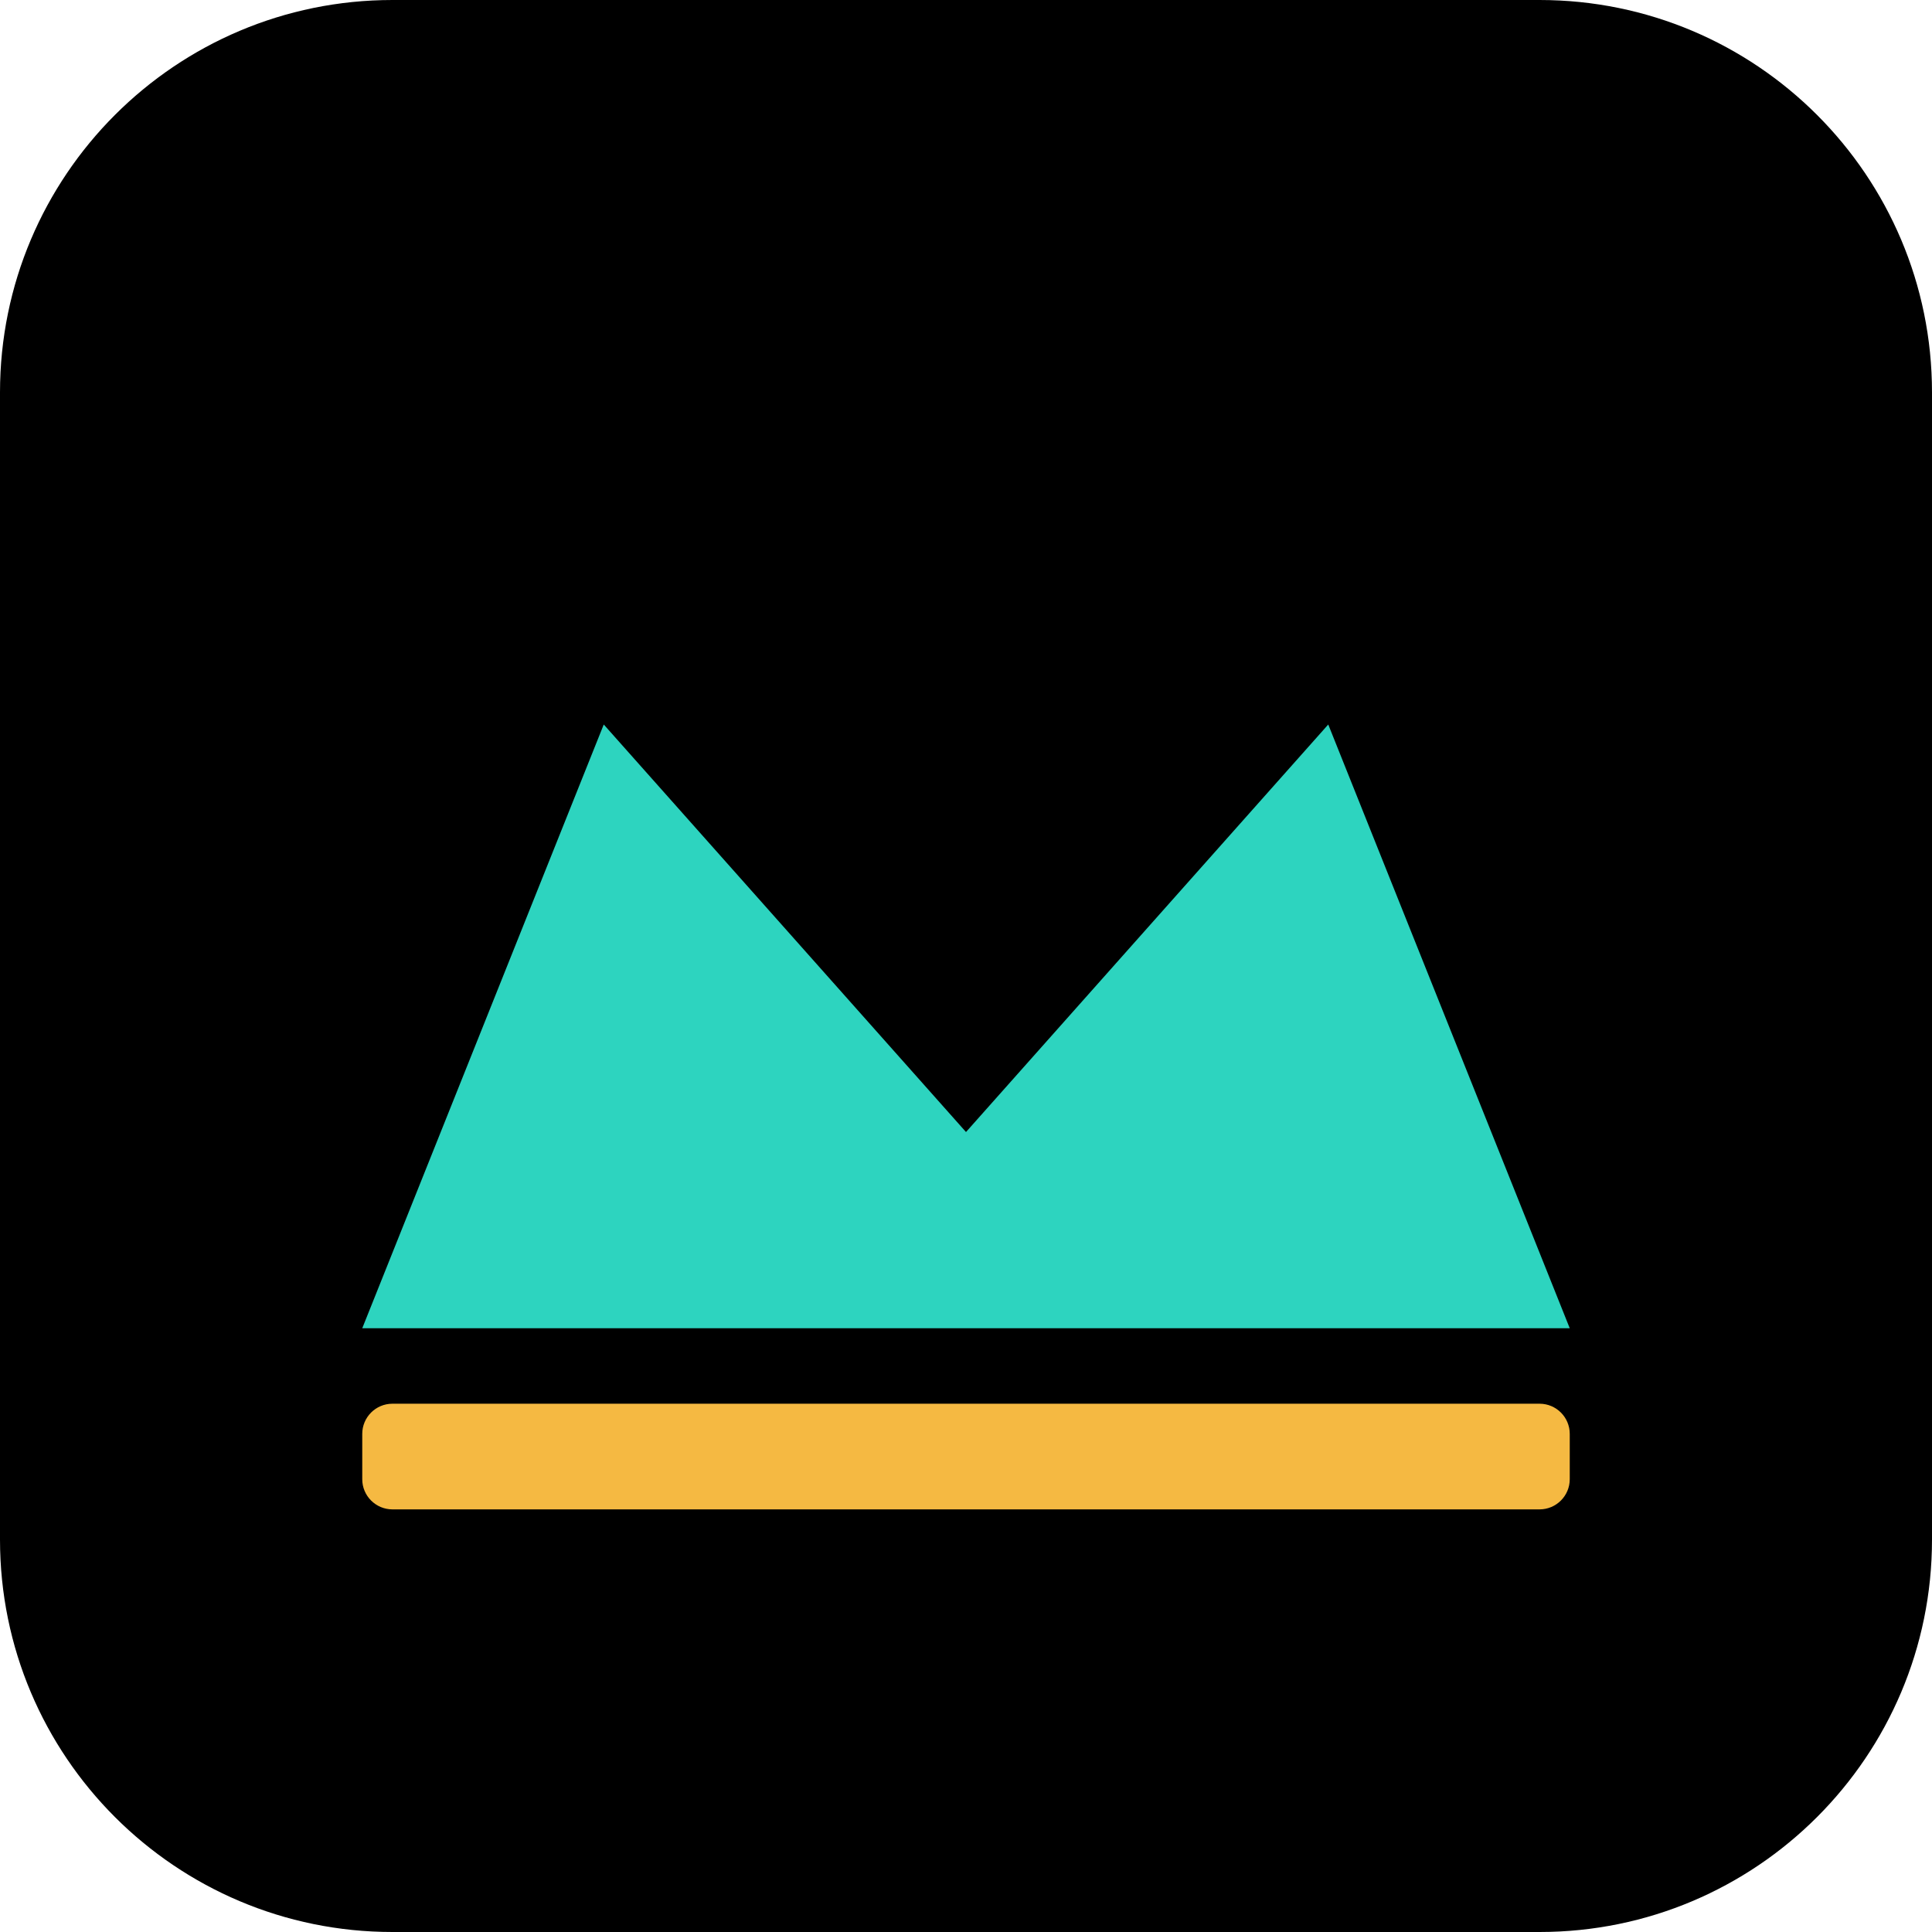
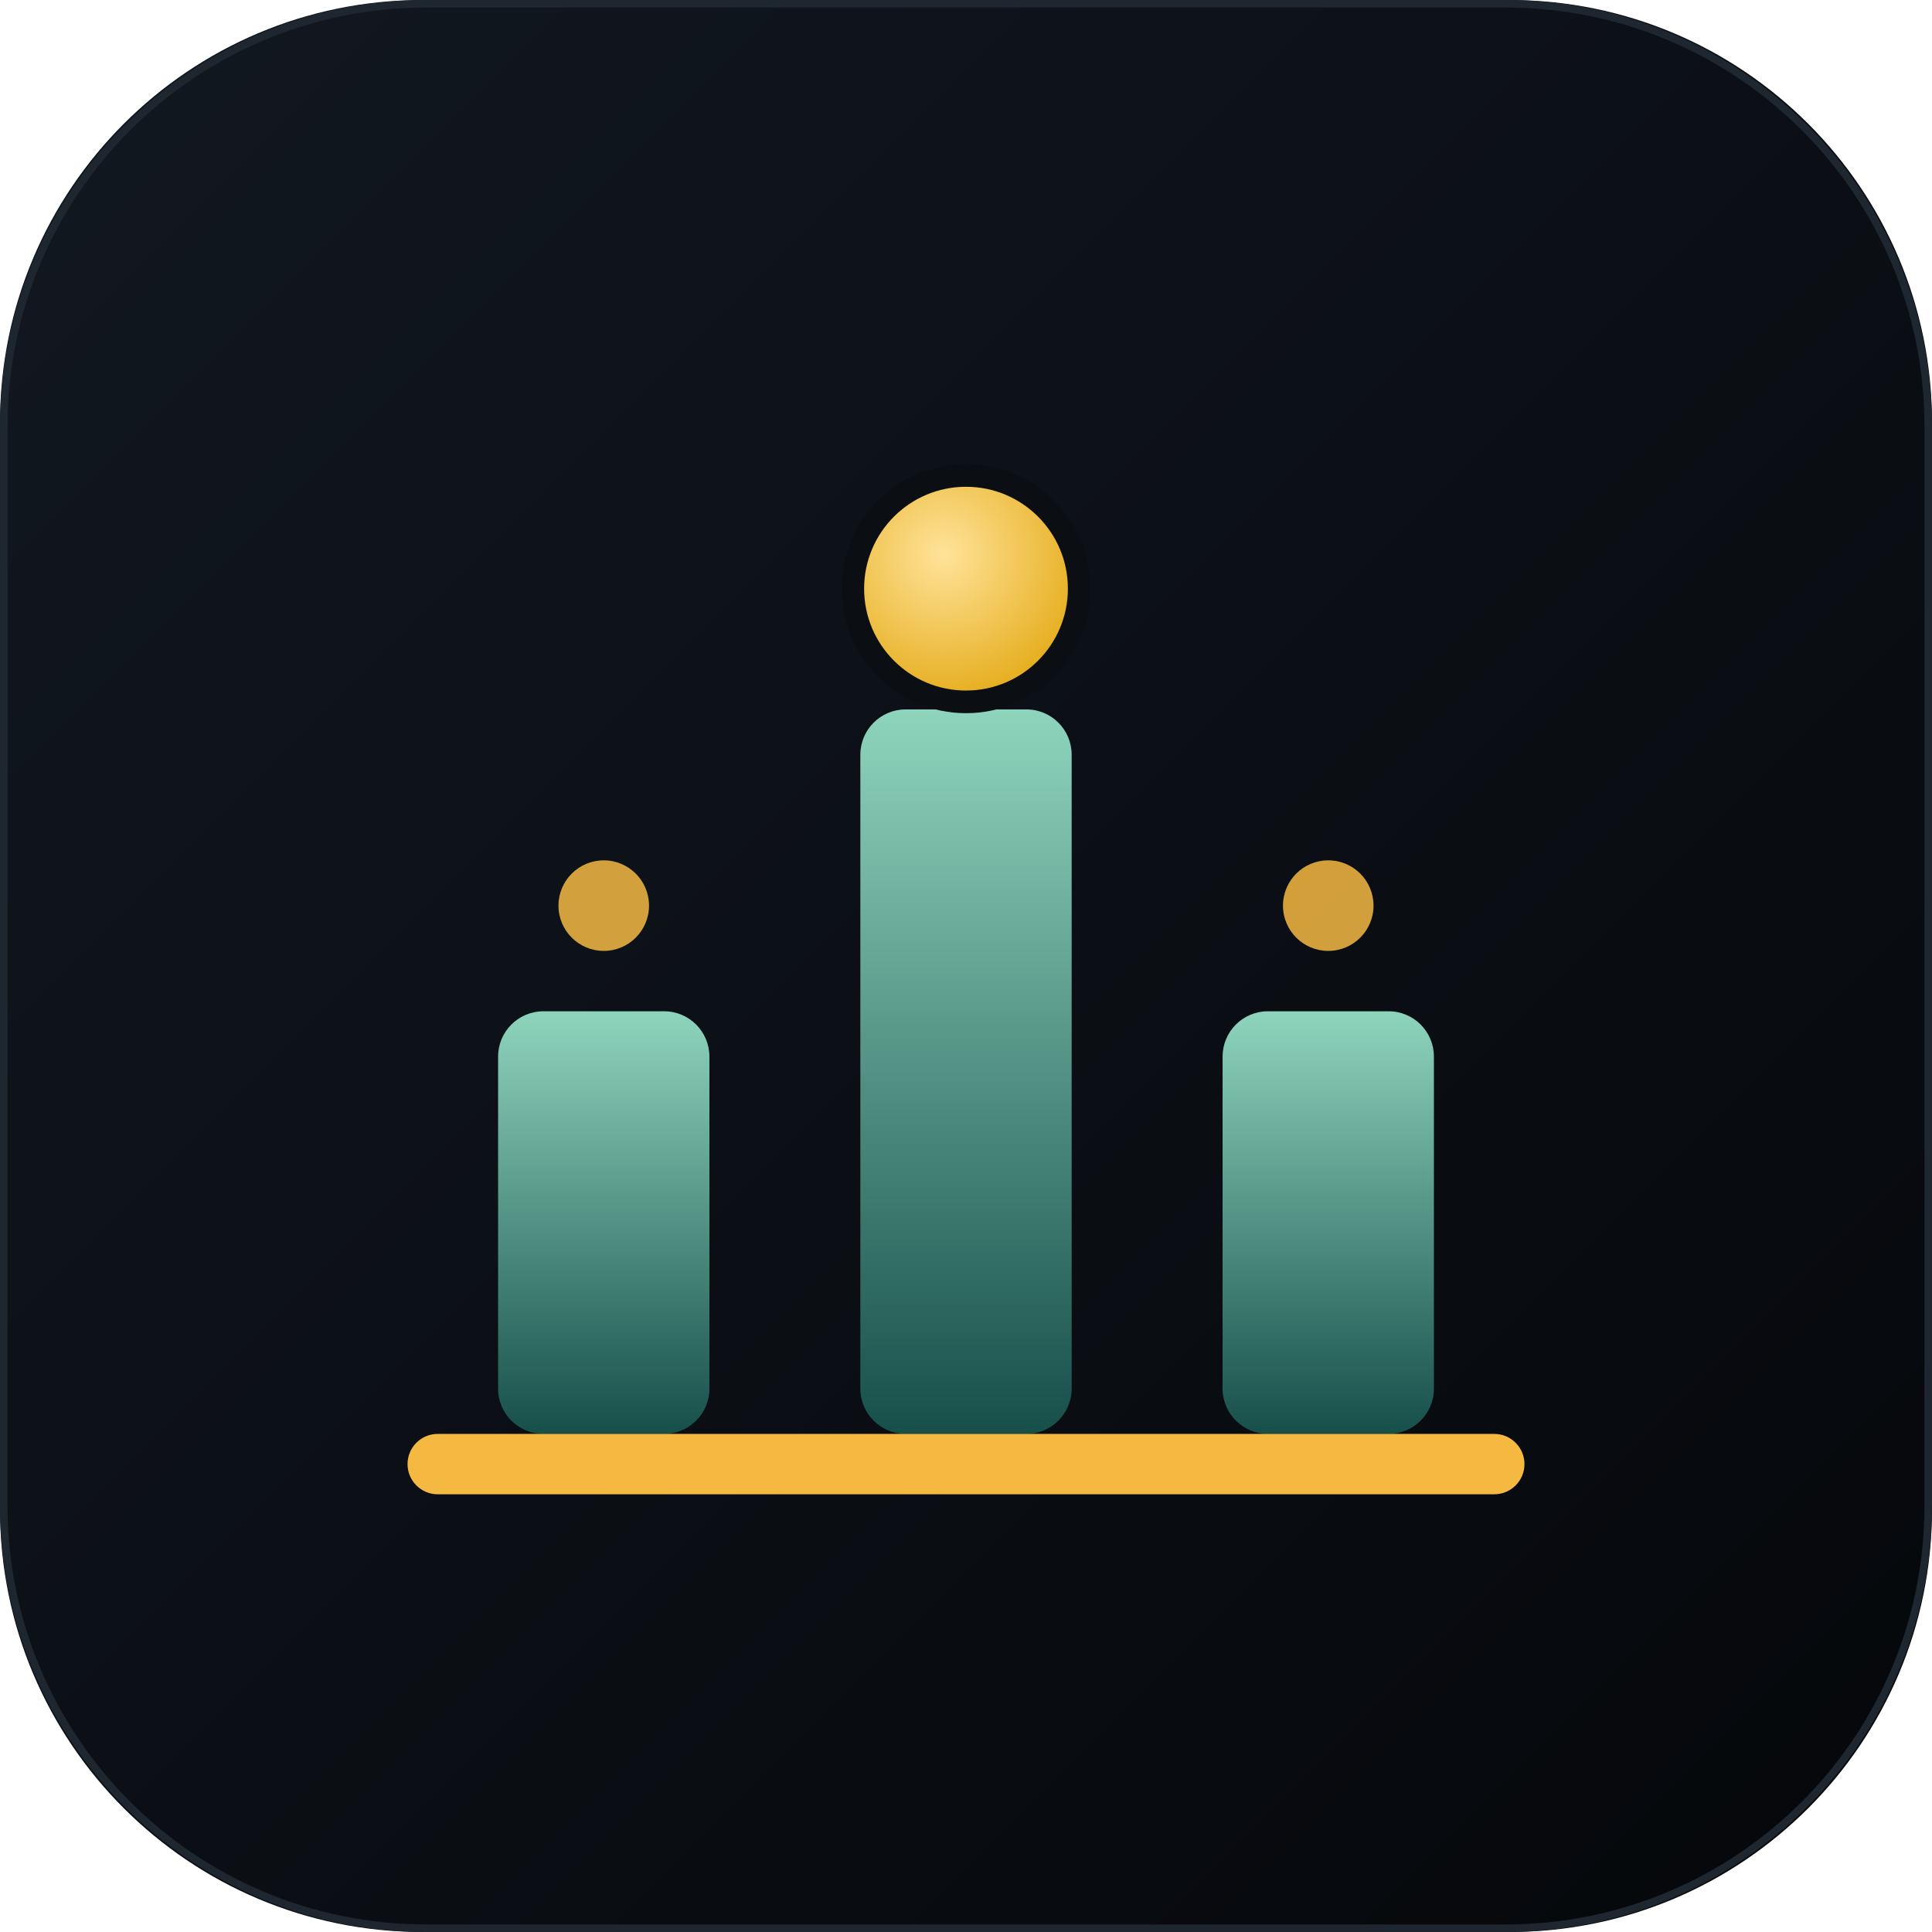
- <svg xmlns="http://www.w3.org/2000/svg" viewBox="0 0 256 256">
-   <rect width="256" height="256" rx="52" fill="#000" />
-   <path d="M48 176 L80 96 L128 150 L176 96 L208 176 Z" fill="#2DD4BF" />
-   <rect x="48" y="186" width="160" height="14" rx="4" fill="#F5B942" />
+ <svg xmlns="http://www.w3.org/2000/svg" viewBox="0 0 256 256" width="256" height="256">
+   <defs>
+     <linearGradient id="bg" x1="0" y1="0" x2="1" y2="1">
+       <stop offset="0" stop-color="#121821" />
+       <stop offset="1" stop-color="#05070A" />
+     </linearGradient>
+     <linearGradient id="bar" x1="0" y1="0" x2="0" y2="1">
+       <stop offset="0" stop-color="#8ED4BC" />
+       <stop offset="1" stop-color="#174F4B" />
+     </linearGradient>
+     <radialGradient id="node" cx="0.4" cy="0.35" r="0.8">
+       <stop offset="0" stop-color="#FFE39A" />
+       <stop offset="1" stop-color="#E0A100" />
+     </radialGradient>
+   </defs>
+   <rect width="256" height="256" rx="56" fill="url(#bg)" />
+   <rect x="0.5" y="0.5" width="255" height="255" rx="56" fill="none" stroke="#1E2630" />
+   <rect x="66" y="134" width="28" height="56" rx="6" fill="url(#bar)" />
+   <rect x="114" y="94" width="28" height="96" rx="6" fill="url(#bar)" />
+   <rect x="162" y="134" width="28" height="56" rx="6" fill="url(#bar)" />
+   <rect x="54" y="190" width="148" height="8" rx="4" fill="#F5B942" />
+   <circle cx="128" cy="78" r="15" fill="url(#node)" />
+   <circle cx="128" cy="78" r="15" fill="none" stroke="#0B0F14" stroke-width="3" />
+   <circle cx="80" cy="120" r="6" fill="#F5B942" opacity="0.85" />
+   <circle cx="176" cy="120" r="6" fill="#F5B942" opacity="0.85" />
</svg>
